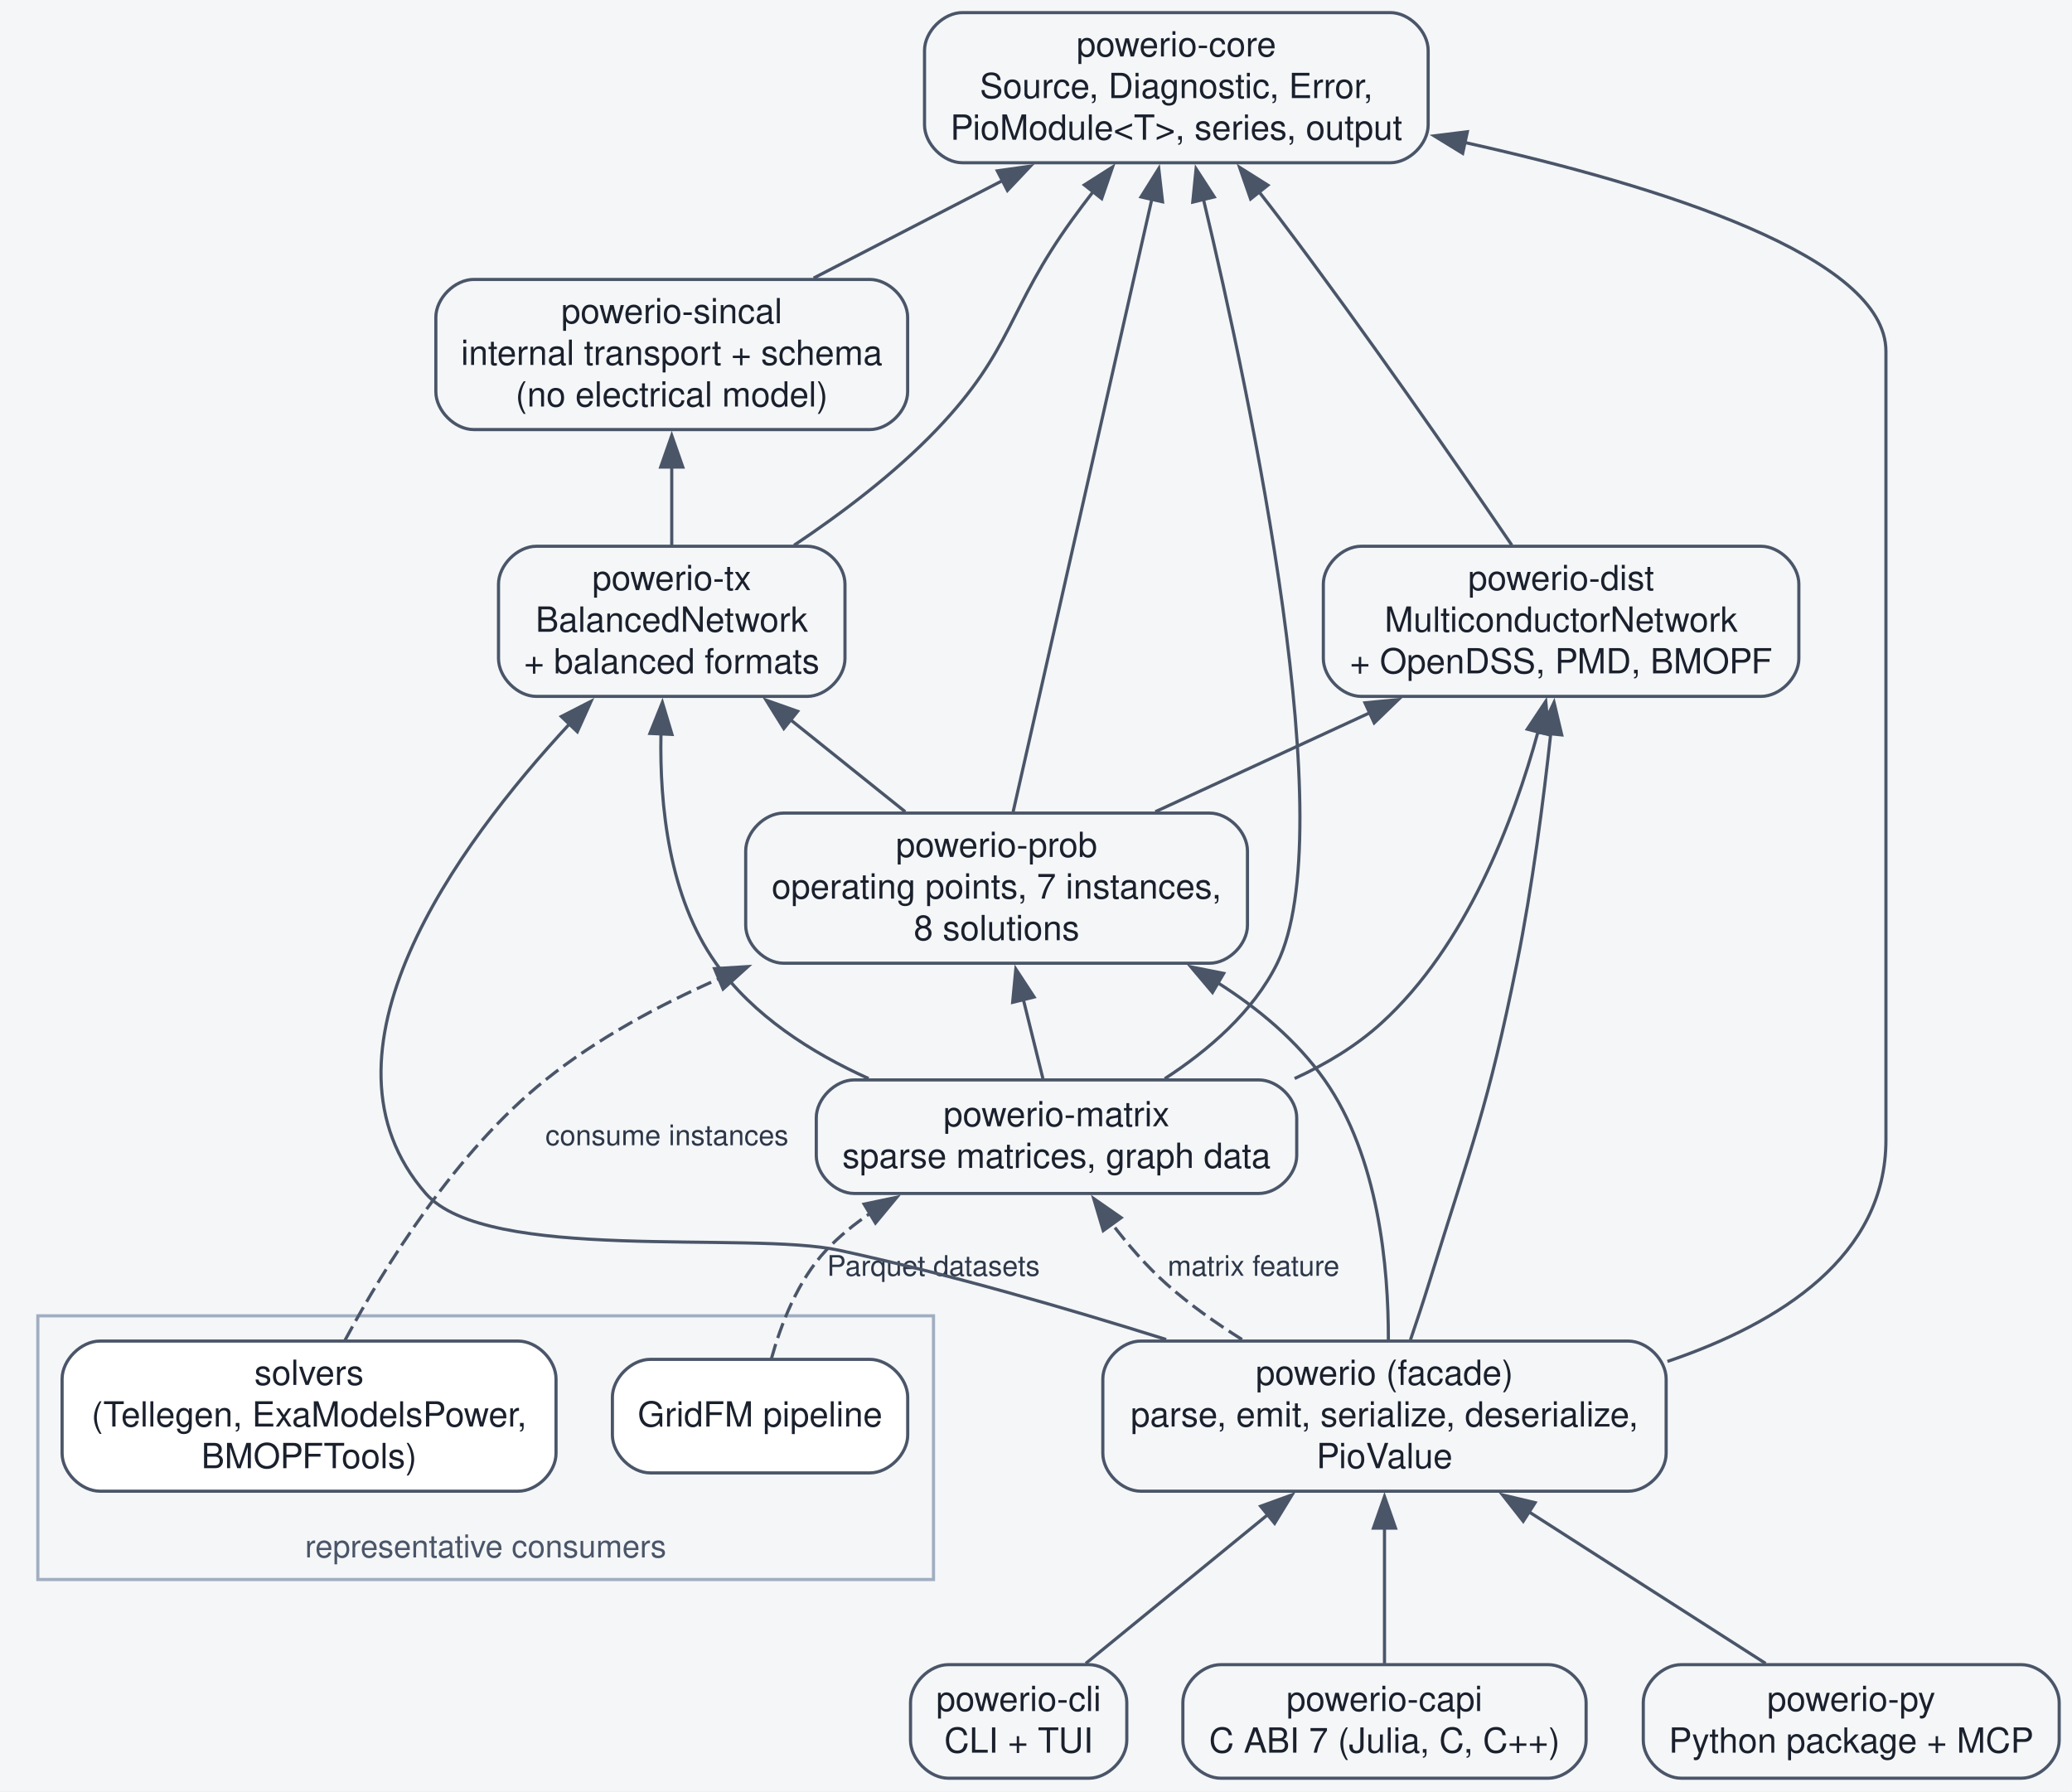
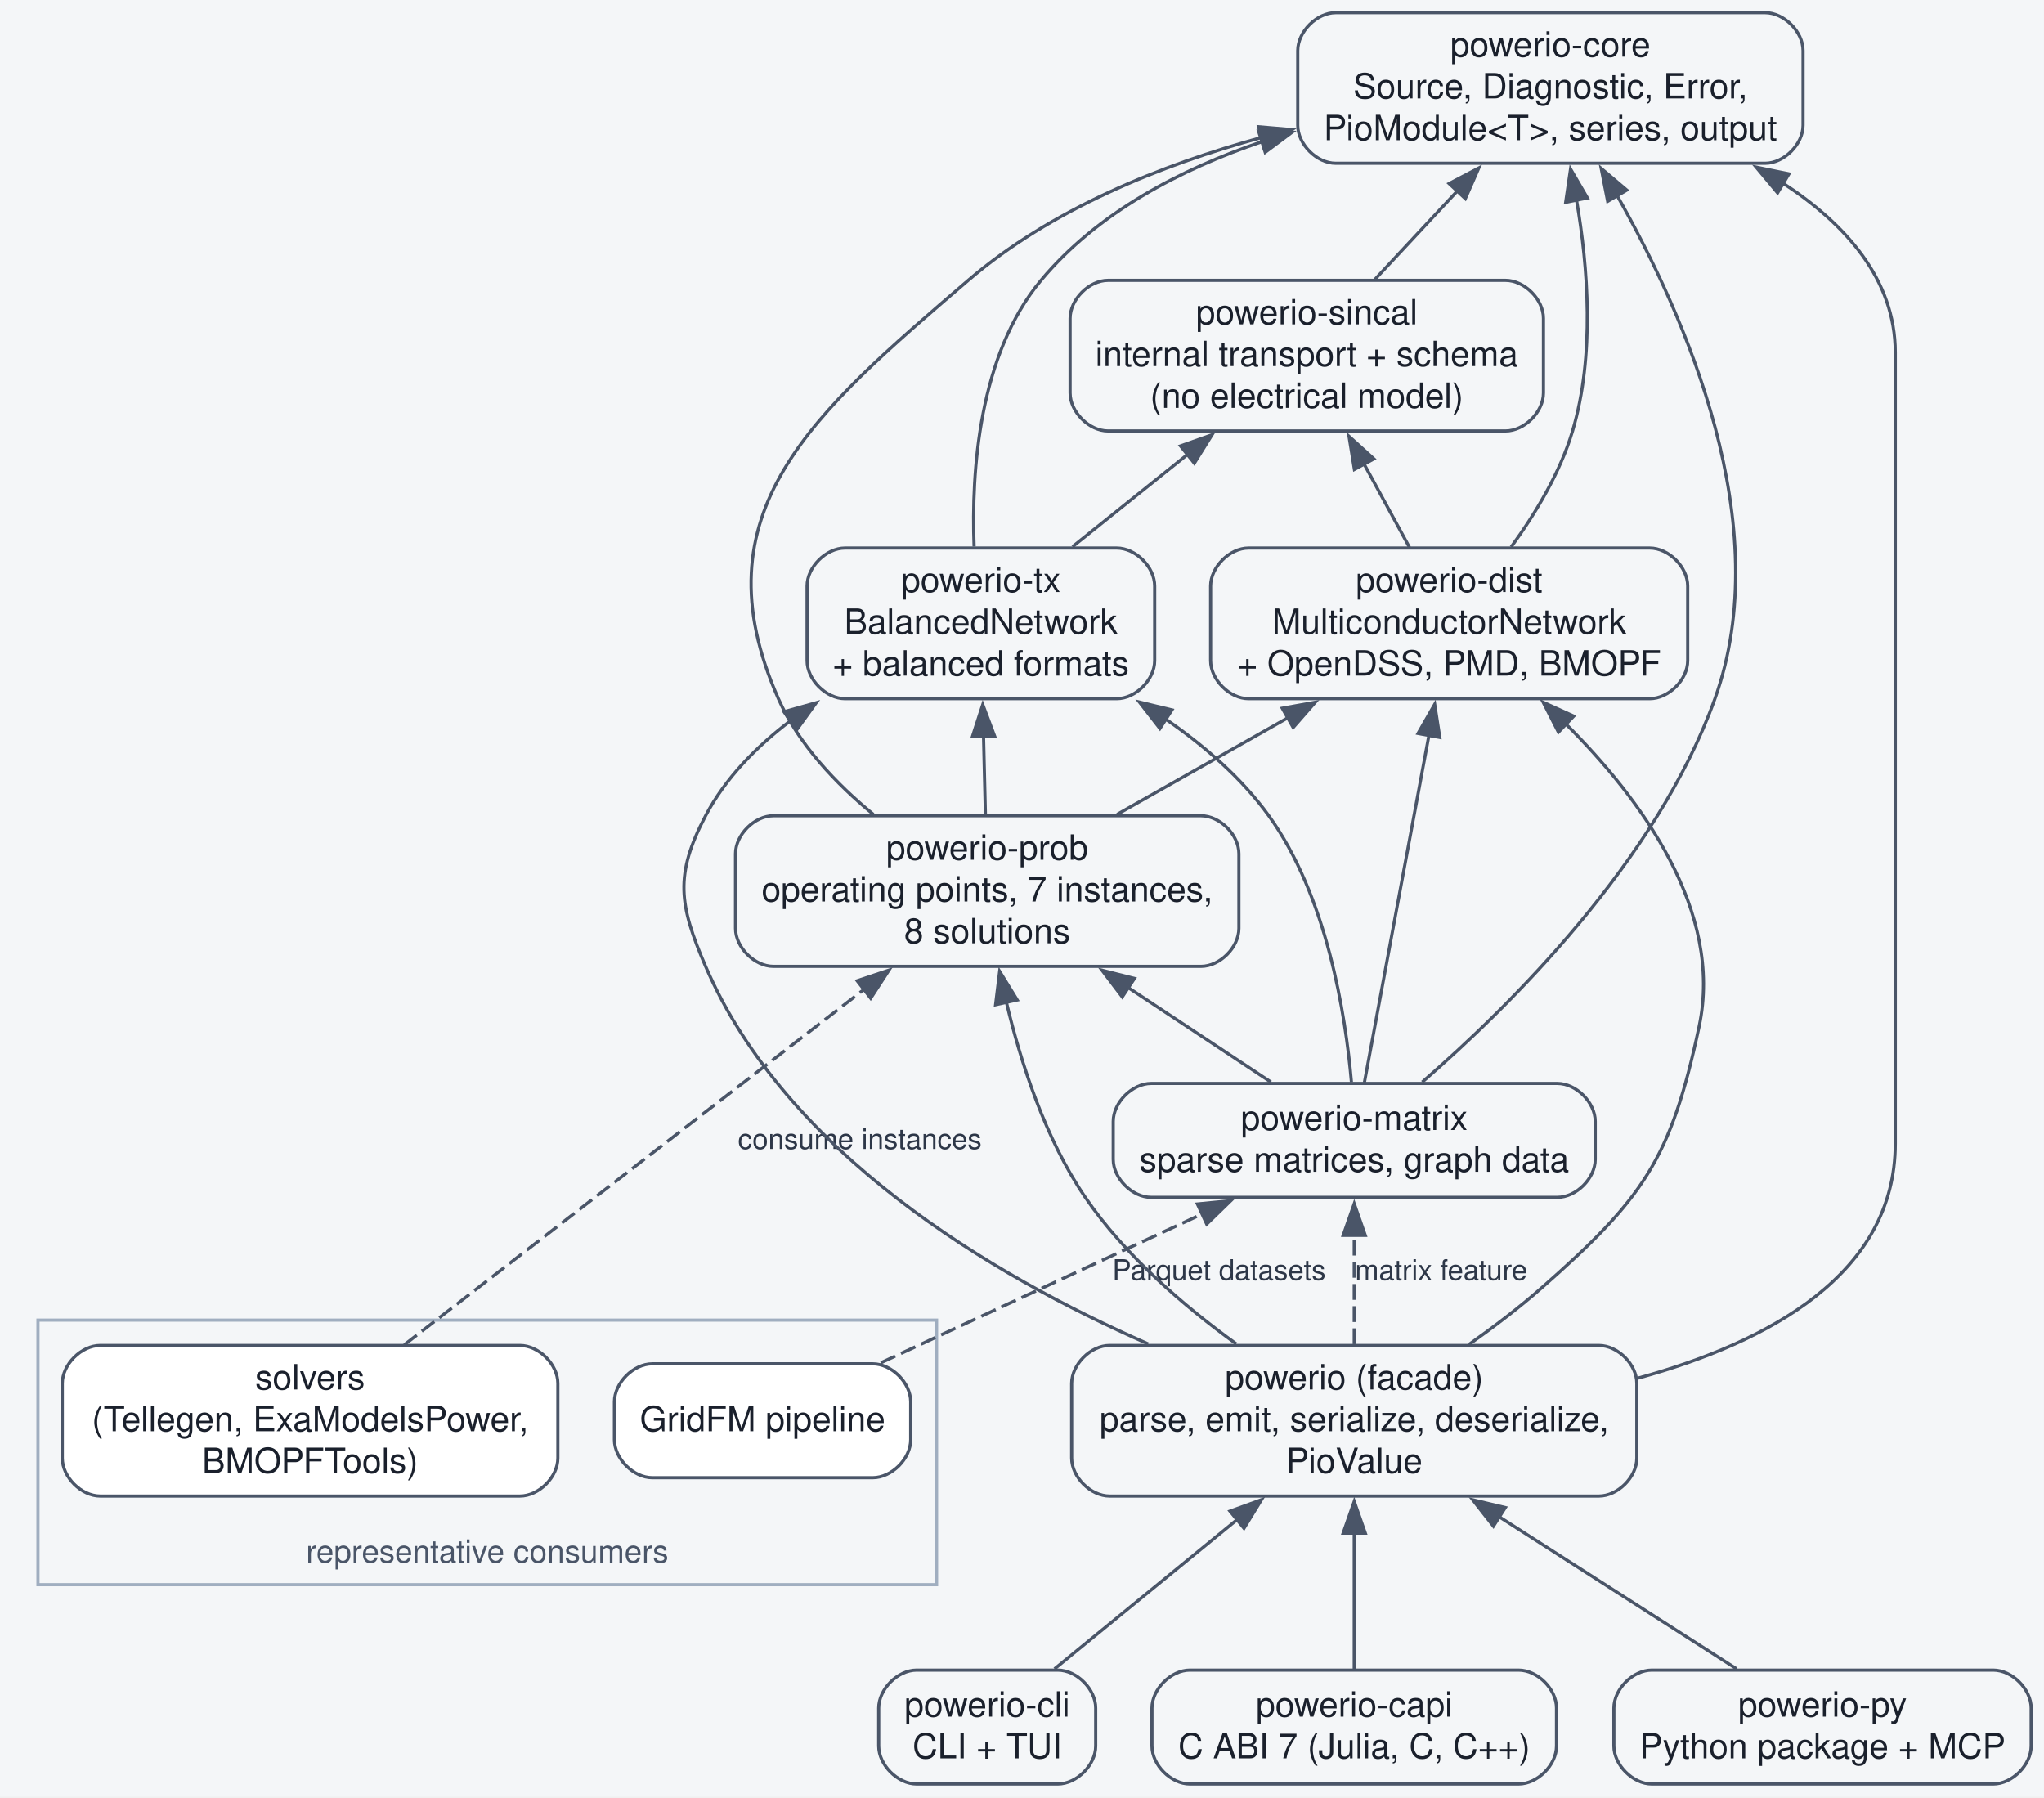
- <svg xmlns="http://www.w3.org/2000/svg" width="657pt" height="568pt" viewBox="0.00 0.00 657.00 568.00">
+ <svg xmlns="http://www.w3.org/2000/svg" width="646pt" height="568pt" viewBox="0.00 0.00 646.00 568.00">
  <g id="graph0" class="graph" transform="scale(1 1) rotate(0) translate(4 563.8)">
-     <polygon fill="#f4f6f8" stroke="none" points="-4,4 -4,-563.8 652.94,-563.8 652.94,4 -4,4" />
+     <polygon fill="#f4f6f8" stroke="none" points="-4,4 -4,-563.8 641.94,-563.8 641.94,4 -4,4" />
    <g id="clust1" class="cluster">
      <polygon fill="#f4f6f8" stroke="#a0aec0" points="8,-63 8,-146.6 292,-146.6 292,-63 8,-63" />
      <text xml:space="preserve" text-anchor="middle" x="150" y="-70" font-family="Helvetica,sans-Serif" font-size="10.00" fill="#4a5568">representative consumers</text>
    </g>
    <g id="node1" class="node">
      <path fill="#ffffff" stroke="#4a5568" d="M160.31,-138.6C160.31,-138.6 27.69,-138.6 27.69,-138.6 21.69,-138.6 15.69,-132.6 15.69,-126.6 15.69,-126.6 15.69,-103 15.69,-103 15.69,-97 21.69,-91 27.69,-91 27.69,-91 160.31,-91 160.31,-91 166.31,-91 172.31,-97 172.31,-103 172.31,-103 172.31,-126.6 172.31,-126.6 172.31,-132.6 166.31,-138.6 160.31,-138.6" />
      <text xml:space="preserve" text-anchor="middle" x="94" y="-124.7" font-family="Helvetica,sans-Serif" font-size="11.00" fill="#1a202c">solvers</text>
      <text xml:space="preserve" text-anchor="middle" x="94" y="-111.5" font-family="Helvetica,sans-Serif" font-size="11.00" fill="#1a202c">(Tellegen, ExaModelsPower,</text>
      <text xml:space="preserve" text-anchor="middle" x="94" y="-98.3" font-family="Helvetica,sans-Serif" font-size="11.00" fill="#1a202c">BMOPFTools)</text>
    </g>
    <g id="node8" class="node">
-       <path fill="#f4f6f8" stroke="#4a5568" d="M379.55,-306C379.55,-306 244.45,-306 244.45,-306 238.45,-306 232.45,-300 232.45,-294 232.45,-294 232.45,-270.4 232.45,-270.4 232.45,-264.4 238.45,-258.4 244.45,-258.4 244.45,-258.4 379.55,-258.4 379.55,-258.4 385.55,-258.4 391.55,-264.4 391.55,-270.4 391.55,-270.4 391.55,-294 391.55,-294 391.55,-300 385.55,-306 379.55,-306" />
-       <text xml:space="preserve" text-anchor="middle" x="312" y="-292.1" font-family="Helvetica,sans-Serif" font-size="11.00" fill="#1a202c">powerio-prob</text>
-       <text xml:space="preserve" text-anchor="middle" x="312" y="-278.9" font-family="Helvetica,sans-Serif" font-size="11.00" fill="#1a202c">operating points, 7 instances,</text>
-       <text xml:space="preserve" text-anchor="middle" x="312" y="-265.7" font-family="Helvetica,sans-Serif" font-size="11.00" fill="#1a202c">8 solutions</text>
+       <path fill="#f4f6f8" stroke="#4a5568" d="M375.55,-306C375.55,-306 240.45,-306 240.45,-306 234.45,-306 228.45,-300 228.45,-294 228.45,-294 228.45,-270.4 228.45,-270.4 228.45,-264.4 234.45,-258.4 240.45,-258.4 240.45,-258.4 375.55,-258.4 375.55,-258.4 381.55,-258.4 387.55,-264.4 387.55,-270.4 387.55,-270.4 387.55,-294 387.55,-294 387.55,-300 381.55,-306 375.55,-306" />
+       <text xml:space="preserve" text-anchor="middle" x="308" y="-292.1" font-family="Helvetica,sans-Serif" font-size="11.00" fill="#1a202c">powerio-prob</text>
+       <text xml:space="preserve" text-anchor="middle" x="308" y="-278.9" font-family="Helvetica,sans-Serif" font-size="11.00" fill="#1a202c">operating points, 7 instances,</text>
+       <text xml:space="preserve" text-anchor="middle" x="308" y="-265.7" font-family="Helvetica,sans-Serif" font-size="11.00" fill="#1a202c">8 solutions</text>
    </g>
-     <g id="edge20" class="edge">
-       <path fill="none" stroke="#4a5568" stroke-dasharray="5,2" d="M105.39,-138.85C118.06,-162.4 140.52,-198.65 168.96,-221.4 185.26,-234.44 204.81,-245.07 224.15,-253.55" />
-       <polygon fill="#4a5568" stroke="#4a5568" points="222.57,-256.68 233.14,-257.33 225.28,-250.23 222.57,-256.68" />
-       <text xml:space="preserve" text-anchor="middle" x="207.48" y="-200.7" font-family="Helvetica,sans-Serif" font-size="9.00" fill="#2d3748">consume instances</text>
+     <g id="edge21" class="edge">
+       <path fill="none" stroke="#4a5568" stroke-dasharray="5,2" d="M123.76,-138.8C161.66,-168.09 227.25,-218.79 269.09,-251.13" />
+       <polygon fill="#4a5568" stroke="#4a5568" points="266.9,-253.86 276.96,-257.21 271.18,-248.32 266.9,-253.86" />
+       <text xml:space="preserve" text-anchor="middle" x="267.75" y="-200.7" font-family="Helvetica,sans-Serif" font-size="9.00" fill="#2d3748">consume instances</text>
    </g>
    <g id="node2" class="node">
      <path fill="#ffffff" stroke="#4a5568" d="M271.82,-132.8C271.82,-132.8 202.18,-132.8 202.18,-132.8 196.18,-132.8 190.18,-126.8 190.18,-120.8 190.18,-120.8 190.18,-108.8 190.18,-108.8 190.18,-102.8 196.18,-96.8 202.18,-96.8 202.18,-96.8 271.82,-96.8 271.82,-96.8 277.82,-96.8 283.82,-102.8 283.82,-108.8 283.82,-108.8 283.82,-120.8 283.82,-120.8 283.82,-126.8 277.82,-132.8 271.82,-132.8" />
      <text xml:space="preserve" text-anchor="middle" x="237" y="-111.5" font-family="Helvetica,sans-Serif" font-size="11.00" fill="#1a202c">GridFM pipeline</text>
    </g>
    <g id="node7" class="node">
-       <path fill="#f4f6f8" stroke="#4a5568" d="M395.17,-221.4C395.17,-221.4 266.83,-221.4 266.83,-221.4 260.83,-221.4 254.83,-215.4 254.83,-209.4 254.83,-209.4 254.83,-197.4 254.83,-197.4 254.83,-191.4 260.83,-185.4 266.83,-185.4 266.83,-185.4 395.17,-185.4 395.17,-185.4 401.17,-185.4 407.17,-191.4 407.17,-197.4 407.17,-197.4 407.17,-209.4 407.17,-209.4 407.17,-215.4 401.17,-221.4 395.17,-221.4" />
-       <text xml:space="preserve" text-anchor="middle" x="331" y="-206.7" font-family="Helvetica,sans-Serif" font-size="11.00" fill="#1a202c">powerio-matrix</text>
-       <text xml:space="preserve" text-anchor="middle" x="331" y="-193.5" font-family="Helvetica,sans-Serif" font-size="11.00" fill="#1a202c">sparse matrices, graph data</text>
+       <path fill="#f4f6f8" stroke="#4a5568" d="M488.17,-221.4C488.17,-221.4 359.83,-221.4 359.83,-221.4 353.83,-221.4 347.83,-215.4 347.83,-209.4 347.83,-209.4 347.83,-197.4 347.83,-197.4 347.83,-191.4 353.83,-185.4 359.83,-185.4 359.83,-185.4 488.17,-185.4 488.17,-185.4 494.17,-185.4 500.17,-191.4 500.17,-197.4 500.17,-197.4 500.17,-209.4 500.17,-209.4 500.17,-215.4 494.17,-221.4 488.17,-221.4" />
+       <text xml:space="preserve" text-anchor="middle" x="424" y="-206.7" font-family="Helvetica,sans-Serif" font-size="11.00" fill="#1a202c">powerio-matrix</text>
+       <text xml:space="preserve" text-anchor="middle" x="424" y="-193.5" font-family="Helvetica,sans-Serif" font-size="11.00" fill="#1a202c">sparse matrices, graph data</text>
    </g>
-     <g id="edge21" class="edge">
-       <path fill="none" stroke="#4a5568" stroke-dasharray="5,2" d="M240.56,-132.87C243.59,-143.86 248.95,-157.82 257.96,-167.4 262.11,-171.82 266.94,-175.74 272.09,-179.21" />
-       <polygon fill="#4a5568" stroke="#4a5568" points="269.99,-182.02 280.36,-184.19 273.6,-176.03 269.99,-182.02" />
-       <text xml:space="preserve" text-anchor="middle" x="291.98" y="-159.3" font-family="Helvetica,sans-Serif" font-size="9.00" fill="#2d3748">Parquet datasets</text>
+     <g id="edge22" class="edge">
+       <path fill="none" stroke="#4a5568" stroke-dasharray="5,2" d="M274.39,-133.12C303.6,-146.64 344.4,-165.54 376.01,-180.18" />
+       <polygon fill="#4a5568" stroke="#4a5568" points="374.43,-183.3 384.98,-184.33 377.38,-176.95 374.43,-183.3" />
+       <text xml:space="preserve" text-anchor="middle" x="381.27" y="-159.3" font-family="Helvetica,sans-Serif" font-size="9.00" fill="#2d3748">Parquet datasets</text>
    </g>
    <g id="node3" class="node">
-       <path fill="#f4f6f8" stroke="#4a5568" d="M341.29,-36C341.29,-36 296.71,-36 296.71,-36 290.71,-36 284.71,-30 284.71,-24 284.71,-24 284.71,-12 284.71,-12 284.71,-6 290.71,0 296.71,0 296.71,0 341.29,0 341.29,0 347.29,0 353.29,-6 353.29,-12 353.29,-12 353.29,-24 353.29,-24 353.29,-30 347.29,-36 341.29,-36" />
-       <text xml:space="preserve" text-anchor="middle" x="319" y="-21.3" font-family="Helvetica,sans-Serif" font-size="11.00" fill="#1a202c">powerio-cli</text>
-       <text xml:space="preserve" text-anchor="middle" x="319" y="-8.1" font-family="Helvetica,sans-Serif" font-size="11.00" fill="#1a202c">CLI + TUI</text>
+       <path fill="#f4f6f8" stroke="#4a5568" d="M330.29,-36C330.29,-36 285.71,-36 285.71,-36 279.71,-36 273.71,-30 273.71,-24 273.71,-24 273.71,-12 273.71,-12 273.71,-6 279.71,0 285.71,0 285.71,0 330.29,0 330.29,0 336.29,0 342.29,-6 342.29,-12 342.29,-12 342.29,-24 342.29,-24 342.29,-30 336.29,-36 330.29,-36" />
+       <text xml:space="preserve" text-anchor="middle" x="308" y="-21.3" font-family="Helvetica,sans-Serif" font-size="11.00" fill="#1a202c">powerio-cli</text>
+       <text xml:space="preserve" text-anchor="middle" x="308" y="-8.1" font-family="Helvetica,sans-Serif" font-size="11.00" fill="#1a202c">CLI + TUI</text>
    </g>
    <g id="node6" class="node">
-       <path fill="#f4f6f8" stroke="#4a5568" d="M512.31,-138.6C512.31,-138.6 357.69,-138.6 357.69,-138.6 351.69,-138.6 345.69,-132.6 345.69,-126.6 345.69,-126.6 345.69,-103 345.69,-103 345.69,-97 351.69,-91 357.69,-91 357.69,-91 512.31,-91 512.31,-91 518.31,-91 524.31,-97 524.31,-103 524.31,-103 524.31,-126.6 524.31,-126.6 524.31,-132.6 518.31,-138.6 512.31,-138.6" />
-       <text xml:space="preserve" text-anchor="middle" x="435" y="-124.7" font-family="Helvetica,sans-Serif" font-size="11.00" fill="#1a202c">powerio (facade)</text>
-       <text xml:space="preserve" text-anchor="middle" x="435" y="-111.5" font-family="Helvetica,sans-Serif" font-size="11.00" fill="#1a202c">parse, emit, serialize, deserialize,</text>
-       <text xml:space="preserve" text-anchor="middle" x="435" y="-98.3" font-family="Helvetica,sans-Serif" font-size="11.00" fill="#1a202c">PioValue</text>
+       <path fill="#f4f6f8" stroke="#4a5568" d="M501.31,-138.6C501.31,-138.6 346.69,-138.6 346.69,-138.6 340.69,-138.6 334.69,-132.6 334.69,-126.6 334.69,-126.6 334.69,-103 334.69,-103 334.69,-97 340.69,-91 346.69,-91 346.69,-91 501.31,-91 501.31,-91 507.31,-91 513.31,-97 513.31,-103 513.31,-103 513.31,-126.6 513.31,-126.6 513.31,-132.6 507.31,-138.6 501.31,-138.6" />
+       <text xml:space="preserve" text-anchor="middle" x="424" y="-124.7" font-family="Helvetica,sans-Serif" font-size="11.00" fill="#1a202c">powerio (facade)</text>
+       <text xml:space="preserve" text-anchor="middle" x="424" y="-111.5" font-family="Helvetica,sans-Serif" font-size="11.00" fill="#1a202c">parse, emit, serialize, deserialize,</text>
+       <text xml:space="preserve" text-anchor="middle" x="424" y="-98.3" font-family="Helvetica,sans-Serif" font-size="11.00" fill="#1a202c">PioValue</text>
+     </g>
+     <g id="edge18" class="edge">
+       <path fill="none" stroke="#4a5568" d="M329.28,-36.39C345.42,-49.59 368.03,-68.06 387.1,-83.65" />
+       <polygon fill="#4a5568" stroke="#4a5568" points="384.73,-86.23 394.69,-89.84 389.16,-80.81 384.73,-86.23" />
+     </g>
+     <g id="node4" class="node">
+       <path fill="#f4f6f8" stroke="#4a5568" d="M475.93,-36C475.93,-36 372.07,-36 372.07,-36 366.07,-36 360.07,-30 360.07,-24 360.07,-24 360.07,-12 360.07,-12 360.07,-6 366.07,0 372.07,0 372.07,0 475.93,0 475.93,0 481.93,0 487.93,-6 487.93,-12 487.93,-12 487.93,-24 487.93,-24 487.93,-30 481.93,-36 475.93,-36" />
+       <text xml:space="preserve" text-anchor="middle" x="424" y="-21.3" font-family="Helvetica,sans-Serif" font-size="11.00" fill="#1a202c">powerio-capi</text>
+       <text xml:space="preserve" text-anchor="middle" x="424" y="-8.1" font-family="Helvetica,sans-Serif" font-size="11.00" fill="#1a202c">C ABI 7 (Julia, C, C++)</text>
+     </g>
+     <g id="edge19" class="edge">
+       <path fill="none" stroke="#4a5568" d="M424,-36.39C424,-48.45 424,-64.92 424,-79.57" />
+       <polygon fill="#4a5568" stroke="#4a5568" points="420.5,-79.29 424,-89.29 427.5,-79.29 420.5,-79.29" />
+     </g>
+     <g id="node5" class="node">
+       <path fill="#f4f6f8" stroke="#4a5568" d="M625.94,-36C625.94,-36 518.06,-36 518.06,-36 512.06,-36 506.06,-30 506.06,-24 506.06,-24 506.06,-12 506.06,-12 506.06,-6 512.06,0 518.06,0 518.06,0 625.94,0 625.94,0 631.94,0 637.94,-6 637.94,-12 637.94,-12 637.94,-24 637.94,-24 637.94,-30 631.94,-36 625.94,-36" />
+       <text xml:space="preserve" text-anchor="middle" x="572" y="-21.3" font-family="Helvetica,sans-Serif" font-size="11.00" fill="#1a202c">powerio-py</text>
+       <text xml:space="preserve" text-anchor="middle" x="572" y="-8.1" font-family="Helvetica,sans-Serif" font-size="11.00" fill="#1a202c">Python package + MCP</text>
+     </g>
+     <g id="edge20" class="edge">
+       <path fill="none" stroke="#4a5568" d="M544.85,-36.39C523.86,-49.84 494.31,-68.76 469.69,-84.53" />
+       <polygon fill="#4a5568" stroke="#4a5568" points="467.99,-81.47 461.45,-89.81 471.76,-87.36 467.99,-81.47" />
    </g>
    <g id="edge17" class="edge">
-       <path fill="none" stroke="#4a5568" d="M340.28,-36.39C356.42,-49.59 379.03,-68.06 398.1,-83.65" />
-       <polygon fill="#4a5568" stroke="#4a5568" points="395.73,-86.23 405.69,-89.84 400.16,-80.81 395.73,-86.23" />
-     </g>
-     <g id="node4" class="node">
-       <path fill="#f4f6f8" stroke="#4a5568" d="M486.93,-36C486.93,-36 383.07,-36 383.07,-36 377.07,-36 371.07,-30 371.07,-24 371.07,-24 371.07,-12 371.07,-12 371.07,-6 377.07,0 383.07,0 383.07,0 486.93,0 486.93,0 492.93,0 498.93,-6 498.93,-12 498.93,-12 498.93,-24 498.93,-24 498.93,-30 492.93,-36 486.93,-36" />
-       <text xml:space="preserve" text-anchor="middle" x="435" y="-21.3" font-family="Helvetica,sans-Serif" font-size="11.00" fill="#1a202c">powerio-capi</text>
-       <text xml:space="preserve" text-anchor="middle" x="435" y="-8.1" font-family="Helvetica,sans-Serif" font-size="11.00" fill="#1a202c">C ABI 7 (Julia, C, C++)</text>
-     </g>
-     <g id="edge18" class="edge">
-       <path fill="none" stroke="#4a5568" d="M435,-36.39C435,-48.45 435,-64.92 435,-79.57" />
-       <polygon fill="#4a5568" stroke="#4a5568" points="431.5,-79.29 435,-89.29 438.5,-79.29 431.5,-79.29" />
-     </g>
-     <g id="node5" class="node">
-       <path fill="#f4f6f8" stroke="#4a5568" d="M636.94,-36C636.94,-36 529.06,-36 529.06,-36 523.06,-36 517.06,-30 517.06,-24 517.06,-24 517.06,-12 517.06,-12 517.06,-6 523.06,0 529.06,0 529.06,0 636.94,0 636.94,0 642.94,0 648.94,-6 648.94,-12 648.94,-12 648.94,-24 648.94,-24 648.94,-30 642.94,-36 636.94,-36" />
-       <text xml:space="preserve" text-anchor="middle" x="583" y="-21.3" font-family="Helvetica,sans-Serif" font-size="11.00" fill="#1a202c">powerio-py</text>
-       <text xml:space="preserve" text-anchor="middle" x="583" y="-8.1" font-family="Helvetica,sans-Serif" font-size="11.00" fill="#1a202c">Python package + MCP</text>
-     </g>
-     <g id="edge19" class="edge">
-       <path fill="none" stroke="#4a5568" d="M555.85,-36.39C534.86,-49.84 505.31,-68.76 480.69,-84.53" />
-       <polygon fill="#4a5568" stroke="#4a5568" points="478.99,-81.47 472.45,-89.81 482.76,-87.36 478.99,-81.47" />
+       <path fill="none" stroke="#4a5568" stroke-dasharray="5,2" d="M424,-139.01C424,-149.6 424,-162.26 424,-173.47" />
+       <polygon fill="#4a5568" stroke="#4a5568" points="420.5,-173.39 424,-183.39 427.5,-173.39 420.5,-173.39" />
+       <text xml:space="preserve" text-anchor="middle" x="451.51" y="-159.3" font-family="Helvetica,sans-Serif" font-size="9.00" fill="#2d3748">matrix feature</text>
    </g>
    <g id="edge16" class="edge">
-       <path fill="none" stroke="#4a5568" stroke-dasharray="5,2" d="M389.82,-139.1C381.49,-144.32 373.16,-150.22 365.98,-156.6 359.6,-162.26 353.59,-169.23 348.42,-176.01" />
-       <polygon fill="#4a5568" stroke="#4a5568" points="345.83,-173.62 342.8,-183.77 351.5,-177.72 345.83,-173.62" />
-       <text xml:space="preserve" text-anchor="middle" x="393.49" y="-159.3" font-family="Helvetica,sans-Serif" font-size="9.00" fill="#2d3748">matrix feature</text>
+       <path fill="none" stroke="#4a5568" d="M386.73,-139.08C370.09,-151.12 351.47,-167.13 339,-185.4 326.37,-203.9 318.62,-227.88 314.03,-247.22" />
+       <polygon fill="#4a5568" stroke="#4a5568" points="310.65,-246.29 311.94,-256.81 317.49,-247.78 310.65,-246.29" />
+     </g>
+     <g id="node9" class="node">
+       <path fill="#f4f6f8" stroke="#4a5568" d="M348.93,-390.6C348.93,-390.6 263.07,-390.6 263.07,-390.6 257.07,-390.6 251.07,-384.6 251.07,-378.6 251.07,-378.6 251.07,-355 251.07,-355 251.07,-349 257.07,-343 263.07,-343 263.07,-343 348.93,-343 348.93,-343 354.93,-343 360.93,-349 360.93,-355 360.93,-355 360.93,-378.6 360.93,-378.6 360.93,-384.6 354.93,-390.6 348.93,-390.6" />
+       <text xml:space="preserve" text-anchor="middle" x="306" y="-376.7" font-family="Helvetica,sans-Serif" font-size="11.00" fill="#1a202c">powerio-tx</text>
+       <text xml:space="preserve" text-anchor="middle" x="306" y="-363.5" font-family="Helvetica,sans-Serif" font-size="11.00" fill="#1a202c">BalancedNetwork</text>
+       <text xml:space="preserve" text-anchor="middle" x="306" y="-350.3" font-family="Helvetica,sans-Serif" font-size="11.00" fill="#1a202c">+ balanced formats</text>
+     </g>
+     <g id="edge14" class="edge">
+       <path fill="none" stroke="#4a5568" d="M358.9,-139.07C308.97,-161.03 244.43,-199.49 219,-258.4 210.62,-277.82 209.15,-287.28 219,-306 225.27,-317.91 235.1,-327.91 245.93,-336.11" />
+       <polygon fill="#4a5568" stroke="#4a5568" points="243.77,-338.87 253.97,-341.72 247.77,-333.13 243.77,-338.87" />
+     </g>
+     <g id="node10" class="node">
+       <path fill="#f4f6f8" stroke="#4a5568" d="M517.39,-390.6C517.39,-390.6 390.61,-390.6 390.61,-390.6 384.61,-390.6 378.61,-384.6 378.61,-378.6 378.61,-378.6 378.61,-355 378.61,-355 378.61,-349 384.61,-343 390.61,-343 390.61,-343 517.39,-343 517.39,-343 523.39,-343 529.39,-349 529.39,-355 529.39,-355 529.39,-378.6 529.39,-378.6 529.39,-384.6 523.39,-390.6 517.39,-390.6" />
+       <text xml:space="preserve" text-anchor="middle" x="454" y="-376.7" font-family="Helvetica,sans-Serif" font-size="11.00" fill="#1a202c">powerio-dist</text>
+       <text xml:space="preserve" text-anchor="middle" x="454" y="-363.5" font-family="Helvetica,sans-Serif" font-size="11.00" fill="#1a202c">MulticonductorNetwork</text>
+       <text xml:space="preserve" text-anchor="middle" x="454" y="-350.3" font-family="Helvetica,sans-Serif" font-size="11.00" fill="#1a202c">+ OpenDSS, PMD, BMOPF</text>
    </g>
    <g id="edge15" class="edge">
-       <path fill="none" stroke="#4a5568" d="M436.23,-138.93C436.29,-161.87 433.16,-197.03 416,-221.4 407.22,-233.87 394.95,-244.1 381.91,-252.35" />
-       <polygon fill="#4a5568" stroke="#4a5568" points="380.46,-249.14 373.62,-257.24 384.01,-255.17 380.46,-249.14" />
+       <path fill="none" stroke="#4a5568" d="M460.25,-138.9C468.01,-144.38 475.98,-150.44 483,-156.6 515.3,-184.97 524.08,-197.35 533,-239.4 540.72,-275.79 514.86,-311.17 490.7,-335.19" />
+       <polygon fill="#4a5568" stroke="#4a5568" points="488.54,-332.42 483.72,-341.85 493.37,-337.48 488.54,-332.42" />
    </g>
-     <g id="node9" class="node">
-       <path fill="#f4f6f8" stroke="#4a5568" d="M251.93,-390.6C251.93,-390.6 166.07,-390.6 166.07,-390.6 160.07,-390.6 154.07,-384.6 154.07,-378.6 154.07,-378.6 154.07,-355 154.07,-355 154.07,-349 160.07,-343 166.07,-343 166.07,-343 251.93,-343 251.93,-343 257.93,-343 263.93,-349 263.93,-355 263.93,-355 263.93,-378.6 263.93,-378.6 263.93,-384.6 257.93,-390.6 251.93,-390.6" />
-       <text xml:space="preserve" text-anchor="middle" x="209" y="-376.7" font-family="Helvetica,sans-Serif" font-size="11.00" fill="#1a202c">powerio-tx</text>
-       <text xml:space="preserve" text-anchor="middle" x="209" y="-363.5" font-family="Helvetica,sans-Serif" font-size="11.00" fill="#1a202c">BalancedNetwork</text>
-       <text xml:space="preserve" text-anchor="middle" x="209" y="-350.3" font-family="Helvetica,sans-Serif" font-size="11.00" fill="#1a202c">+ balanced formats</text>
+     <g id="node11" class="node">
+       <path fill="#f4f6f8" stroke="#4a5568" d="M553.85,-559.8C553.85,-559.8 418.15,-559.8 418.15,-559.8 412.15,-559.8 406.15,-553.8 406.15,-547.8 406.15,-547.8 406.15,-524.2 406.15,-524.2 406.15,-518.2 412.15,-512.2 418.15,-512.2 418.15,-512.2 553.85,-512.2 553.85,-512.2 559.85,-512.2 565.85,-518.2 565.85,-524.2 565.85,-524.2 565.85,-547.8 565.85,-547.8 565.85,-553.8 559.85,-559.8 553.85,-559.8" />
+       <text xml:space="preserve" text-anchor="middle" x="486" y="-545.9" font-family="Helvetica,sans-Serif" font-size="11.00" fill="#1a202c">powerio-core</text>
+       <text xml:space="preserve" text-anchor="middle" x="486" y="-532.7" font-family="Helvetica,sans-Serif" font-size="11.00" fill="#1a202c">Source, Diagnostic, Error,</text>
+       <text xml:space="preserve" text-anchor="middle" x="486" y="-519.5" font-family="Helvetica,sans-Serif" font-size="11.00" fill="#1a202c">PioModule&lt;T&gt;, series, output</text>
    </g>
    <g id="edge13" class="edge">
-       <path fill="none" stroke="#4a5568" d="M365.77,-139.1C334.38,-148.97 296.61,-159.91 262,-167.4 233.28,-173.62 150.31,-163.25 131,-185.4 92.53,-229.51 140.63,-295.5 176.56,-334.25" />
-       <polygon fill="#4a5568" stroke="#4a5568" points="173.99,-336.62 183.42,-341.45 179.06,-331.79 173.99,-336.62" />
-     </g>
-     <g id="node10" class="node">
-       <path fill="#f4f6f8" stroke="#4a5568" d="M554.39,-390.6C554.39,-390.6 427.61,-390.6 427.61,-390.6 421.61,-390.6 415.61,-384.6 415.61,-378.6 415.61,-378.6 415.61,-355 415.61,-355 415.61,-349 421.61,-343 427.61,-343 427.61,-343 554.39,-343 554.39,-343 560.39,-343 566.39,-349 566.39,-355 566.39,-355 566.39,-378.6 566.39,-378.6 566.39,-384.6 560.39,-390.6 554.39,-390.6" />
-       <text xml:space="preserve" text-anchor="middle" x="491" y="-376.7" font-family="Helvetica,sans-Serif" font-size="11.00" fill="#1a202c">powerio-dist</text>
-       <text xml:space="preserve" text-anchor="middle" x="491" y="-363.5" font-family="Helvetica,sans-Serif" font-size="11.00" fill="#1a202c">MulticonductorNetwork</text>
-       <text xml:space="preserve" text-anchor="middle" x="491" y="-350.3" font-family="Helvetica,sans-Serif" font-size="11.00" fill="#1a202c">+ OpenDSS, PMD, BMOPF</text>
-     </g>
-     <g id="edge14" class="edge">
-       <path fill="none" stroke="#4a5568" d="M443.25,-139.02C445.2,-144.74 447.23,-150.88 449,-156.6 462.84,-201.44 467.72,-212.4 477,-258.4 481.87,-282.55 485.42,-310.11 487.73,-331.27" />
-       <polygon fill="#4a5568" stroke="#4a5568" points="484.24,-331.51 488.76,-341.1 491.2,-330.79 484.24,-331.51" />
-     </g>
-     <g id="node11" class="node">
-       <path fill="#f4f6f8" stroke="#4a5568" d="M436.85,-559.8C436.85,-559.8 301.15,-559.8 301.15,-559.8 295.15,-559.8 289.15,-553.8 289.15,-547.8 289.15,-547.8 289.15,-524.2 289.15,-524.2 289.15,-518.2 295.15,-512.2 301.15,-512.2 301.15,-512.2 436.85,-512.2 436.85,-512.2 442.85,-512.2 448.85,-518.2 448.85,-524.2 448.85,-524.2 448.85,-547.8 448.85,-547.8 448.85,-553.8 442.85,-559.8 436.85,-559.8" />
-       <text xml:space="preserve" text-anchor="middle" x="369" y="-545.9" font-family="Helvetica,sans-Serif" font-size="11.00" fill="#1a202c">powerio-core</text>
-       <text xml:space="preserve" text-anchor="middle" x="369" y="-532.7" font-family="Helvetica,sans-Serif" font-size="11.00" fill="#1a202c">Source, Diagnostic, Error,</text>
-       <text xml:space="preserve" text-anchor="middle" x="369" y="-519.5" font-family="Helvetica,sans-Serif" font-size="11.00" fill="#1a202c">PioModule&lt;T&gt;, series, output</text>
+       <path fill="none" stroke="#4a5568" d="M513.76,-128.29C555.04,-139.62 595,-161.22 595,-202.4 595,-202.4 595,-202.4 595,-452.4 595,-475.56 579.18,-493.06 559.59,-505.86" />
+       <polygon fill="#4a5568" stroke="#4a5568" points="557.8,-502.85 551.02,-510.98 561.4,-508.85 557.8,-502.85" />
    </g>
    <g id="edge12" class="edge">
-       <path fill="none" stroke="#4a5568" d="M524.72,-132.14C560.79,-144.37 594,-165.62 594,-202.4 594,-202.4 594,-202.4 594,-452.4 594,-482.38 522.71,-504.78 460.39,-518.64" />
-       <polygon fill="#4a5568" stroke="#4a5568" points="459.79,-515.18 450.76,-520.72 461.27,-522.03 459.79,-515.18" />
+       <path fill="none" stroke="#4a5568" d="M397.68,-221.83C384.28,-230.7 367.63,-241.72 352.33,-251.85" />
+       <polygon fill="#4a5568" stroke="#4a5568" points="350.69,-248.74 344.28,-257.18 354.55,-254.58 350.69,-248.74" />
+     </g>
+     <g id="edge10" class="edge">
+       <path fill="none" stroke="#4a5568" d="M423.12,-221.81C421.23,-243.42 415.36,-280.53 397,-306 388.37,-317.98 376.53,-328.21 364.25,-336.65" />
+       <polygon fill="#4a5568" stroke="#4a5568" points="362.59,-333.56 356.09,-341.93 366.39,-339.44 362.59,-333.56" />
    </g>
    <g id="edge11" class="edge">
-       <path fill="none" stroke="#4a5568" d="M326.69,-221.83C324.85,-229.27 322.63,-238.24 320.48,-246.92" />
-       <polygon fill="#4a5568" stroke="#4a5568" points="317.1,-246 318.1,-256.55 323.9,-247.68 317.1,-246" />
+       <path fill="none" stroke="#4a5568" d="M427.21,-221.67C432.06,-247.79 441.37,-297.84 447.63,-331.53" />
+       <polygon fill="#4a5568" stroke="#4a5568" points="444.16,-332.02 449.43,-341.21 451.04,-330.74 444.16,-332.02" />
    </g>
    <g id="edge9" class="edge">
-       <path fill="none" stroke="#4a5568" d="M271.41,-221.84C253.15,-230.07 234.79,-241.83 223,-258.4 208.12,-279.31 205.13,-308.45 205.58,-331.1" />
-       <polygon fill="#4a5568" stroke="#4a5568" points="202.08,-331.26 206.03,-341.09 209.07,-330.94 202.08,-331.26" />
+       <path fill="none" stroke="#4a5568" d="M445.49,-221.83C473.09,-245.75 519.6,-291.67 538,-343 557.63,-397.76 528.91,-463.59 506.97,-502.2" />
+       <polygon fill="#4a5568" stroke="#4a5568" points="504.1,-500.18 502.06,-510.57 510.14,-503.72 504.1,-500.18" />
    </g>
-     <g id="edge10" class="edge">
-       <path fill="none" stroke="#4a5568" d="M406.51,-221.85C416.5,-226.41 426.03,-232.16 434,-239.4 460.94,-263.87 475.94,-303.51 483.71,-331.88" />
-       <polygon fill="#4a5568" stroke="#4a5568" points="480.28,-332.61 486.14,-341.43 487.06,-330.87 480.28,-332.61" />
+     <g id="edge7" class="edge">
+       <path fill="none" stroke="#4a5568" d="M307.44,-306.21C307.26,-313.93 307.04,-322.72 306.84,-331.14" />
+       <polygon fill="#4a5568" stroke="#4a5568" points="303.34,-331.03 306.6,-341.12 310.34,-331.2 303.34,-331.03" />
    </g>
    <g id="edge8" class="edge">
-       <path fill="none" stroke="#4a5568" d="M365.33,-221.79C379.07,-230.71 393.42,-242.97 401,-258.4 421.58,-300.26 392.94,-436.2 377.6,-500.58" />
-       <polygon fill="#4a5568" stroke="#4a5568" points="374.21,-499.72 375.26,-510.26 381.01,-501.37 374.21,-499.72" />
+       <path fill="none" stroke="#4a5568" d="M349.06,-306.43C365.92,-315.97 385.62,-327.12 403.37,-337.16" />
+       <polygon fill="#4a5568" stroke="#4a5568" points="401.25,-339.98 411.68,-341.86 404.7,-333.89 401.25,-339.98" />
    </g>
    <g id="edge6" class="edge">
-       <path fill="none" stroke="#4a5568" d="M283.03,-306.43C271.75,-315.48 258.67,-325.97 246.67,-335.59" />
-       <polygon fill="#4a5568" stroke="#4a5568" points="244.54,-332.81 238.93,-341.8 248.92,-338.27 244.54,-332.81" />
+       <path fill="none" stroke="#4a5568" d="M272.02,-306.43C260.17,-316.16 248.39,-328.58 242,-343 215.85,-401.99 253.02,-433.2 302,-475.2 328.12,-497.59 362.79,-511.64 394.99,-520.43" />
+       <polygon fill="#4a5568" stroke="#4a5568" points="393.78,-523.74 404.33,-522.84 395.52,-516.96 393.78,-523.74" />
    </g>
-     <g id="edge7" class="edge">
-       <path fill="none" stroke="#4a5568" d="M362.34,-306.43C383.49,-316.19 408.29,-327.63 430.43,-337.85" />
-       <polygon fill="#4a5568" stroke="#4a5568" points="428.81,-340.96 439.36,-341.97 431.74,-334.6 428.81,-340.96" />
+     <g id="edge1" class="edge">
+       <path fill="none" stroke="#4a5568" d="M303.86,-391.08C302.96,-414.89 305.35,-451.64 325,-475.2 342.79,-496.53 368.96,-510.26 395.04,-519.09" />
+       <polygon fill="#4a5568" stroke="#4a5568" points="393.77,-522.36 404.36,-522.01 395.86,-515.68 393.77,-522.36" />
+     </g>
+     <g id="node12" class="node">
+       <path fill="#f4f6f8" stroke="#4a5568" d="M471.8,-475.2C471.8,-475.2 346.2,-475.2 346.2,-475.2 340.2,-475.2 334.2,-469.2 334.2,-463.2 334.2,-463.2 334.2,-439.6 334.2,-439.6 334.2,-433.6 340.2,-427.6 346.2,-427.6 346.2,-427.6 471.8,-427.6 471.8,-427.6 477.8,-427.6 483.8,-433.6 483.8,-439.6 483.8,-439.6 483.8,-463.2 483.8,-463.2 483.8,-469.2 477.8,-475.2 471.8,-475.2" />
+       <text xml:space="preserve" text-anchor="middle" x="409" y="-461.3" font-family="Helvetica,sans-Serif" font-size="11.00" fill="#1a202c">powerio-sincal</text>
+       <text xml:space="preserve" text-anchor="middle" x="409" y="-448.1" font-family="Helvetica,sans-Serif" font-size="11.00" fill="#1a202c">internal transport + schema</text>
+       <text xml:space="preserve" text-anchor="middle" x="409" y="-434.9" font-family="Helvetica,sans-Serif" font-size="11.00" fill="#1a202c">(no electrical model)</text>
+     </g>
+     <g id="edge2" class="edge">
+       <path fill="none" stroke="#4a5568" d="M334.97,-391.03C346.25,-400.08 359.33,-410.57 371.33,-420.19" />
+       <polygon fill="#4a5568" stroke="#4a5568" points="369.08,-422.87 379.07,-426.4 373.46,-417.41 369.08,-422.87" />
+     </g>
+     <g id="edge4" class="edge">
+       <path fill="none" stroke="#4a5568" d="M473.59,-390.93C481.23,-401.42 489.08,-414.41 493,-427.6 500.05,-451.33 497.93,-479.26 494.24,-500.68" />
+       <polygon fill="#4a5568" stroke="#4a5568" points="490.83,-499.88 492.37,-510.37 497.71,-501.22 490.83,-499.88" />
+     </g>
+     <g id="edge3" class="edge">
+       <path fill="none" stroke="#4a5568" d="M441.46,-390.81C437.02,-398.97 431.92,-408.34 427.1,-417.18" />
+       <polygon fill="#4a5568" stroke="#4a5568" points="424.06,-415.44 422.35,-425.9 430.21,-418.79 424.06,-415.44" />
    </g>
    <g id="edge5" class="edge">
-       <path fill="none" stroke="#4a5568" d="M317.26,-306.44C327.36,-351.03 349.49,-448.8 361.27,-500.84" />
-       <polygon fill="#4a5568" stroke="#4a5568" points="357.8,-501.36 363.42,-510.34 364.62,-499.82 357.8,-501.36" />
-     </g>
-     <g id="edge1" class="edge">
-       <path fill="none" stroke="#4a5568" d="M247.79,-390.92C262.92,-401.03 279.77,-413.75 293,-427.6 317.34,-453.07 315.34,-465.66 336,-494.2 338.14,-497.15 340.41,-500.18 342.73,-503.18" />
-       <polygon fill="#4a5568" stroke="#4a5568" points="339.84,-505.16 348.78,-510.85 345.33,-500.83 339.84,-505.16" />
-     </g>
-     <g id="node12" class="node">
-       <path fill="#f4f6f8" stroke="#4a5568" d="M271.8,-475.2C271.8,-475.2 146.2,-475.2 146.2,-475.2 140.2,-475.2 134.2,-469.2 134.2,-463.2 134.2,-463.2 134.2,-439.6 134.2,-439.6 134.2,-433.6 140.2,-427.6 146.2,-427.6 146.2,-427.6 271.8,-427.6 271.8,-427.6 277.8,-427.6 283.8,-433.6 283.8,-439.6 283.8,-439.6 283.8,-463.2 283.8,-463.2 283.8,-469.2 277.8,-475.2 271.8,-475.2" />
-       <text xml:space="preserve" text-anchor="middle" x="209" y="-461.3" font-family="Helvetica,sans-Serif" font-size="11.00" fill="#1a202c">powerio-sincal</text>
-       <text xml:space="preserve" text-anchor="middle" x="209" y="-448.1" font-family="Helvetica,sans-Serif" font-size="11.00" fill="#1a202c">internal transport + schema</text>
-       <text xml:space="preserve" text-anchor="middle" x="209" y="-434.9" font-family="Helvetica,sans-Serif" font-size="11.00" fill="#1a202c">(no electrical model)</text>
-     </g>
-     <g id="edge2" class="edge">
-       <path fill="none" stroke="#4a5568" d="M209,-390.81C209,-398.53 209,-407.32 209,-415.74" />
-       <polygon fill="#4a5568" stroke="#4a5568" points="205.5,-415.71 209,-425.71 212.5,-415.71 205.5,-415.71" />
-     </g>
-     <g id="edge3" class="edge">
-       <path fill="none" stroke="#4a5568" d="M475.37,-390.96C457.94,-416.57 428.69,-458.86 402,-494.2 399.8,-497.11 397.49,-500.1 395.14,-503.09" />
-       <polygon fill="#4a5568" stroke="#4a5568" points="392.55,-500.72 389.06,-510.73 398.03,-505.08 392.55,-500.72" />
-     </g>
-     <g id="edge4" class="edge">
-       <path fill="none" stroke="#4a5568" d="M253.99,-475.63C272.65,-485.26 294.47,-496.52 314.05,-506.63" />
-       <polygon fill="#4a5568" stroke="#4a5568" points="312.23,-509.63 322.72,-511.11 315.44,-503.41 312.23,-509.63" />
+       <path fill="none" stroke="#4a5568" d="M430.45,-475.41C438.56,-484.11 447.93,-494.16 456.64,-503.51" />
+       <polygon fill="#4a5568" stroke="#4a5568" points="453.99,-505.79 463.37,-510.72 459.11,-501.02 453.99,-505.79" />
    </g>
  </g>
</svg>
